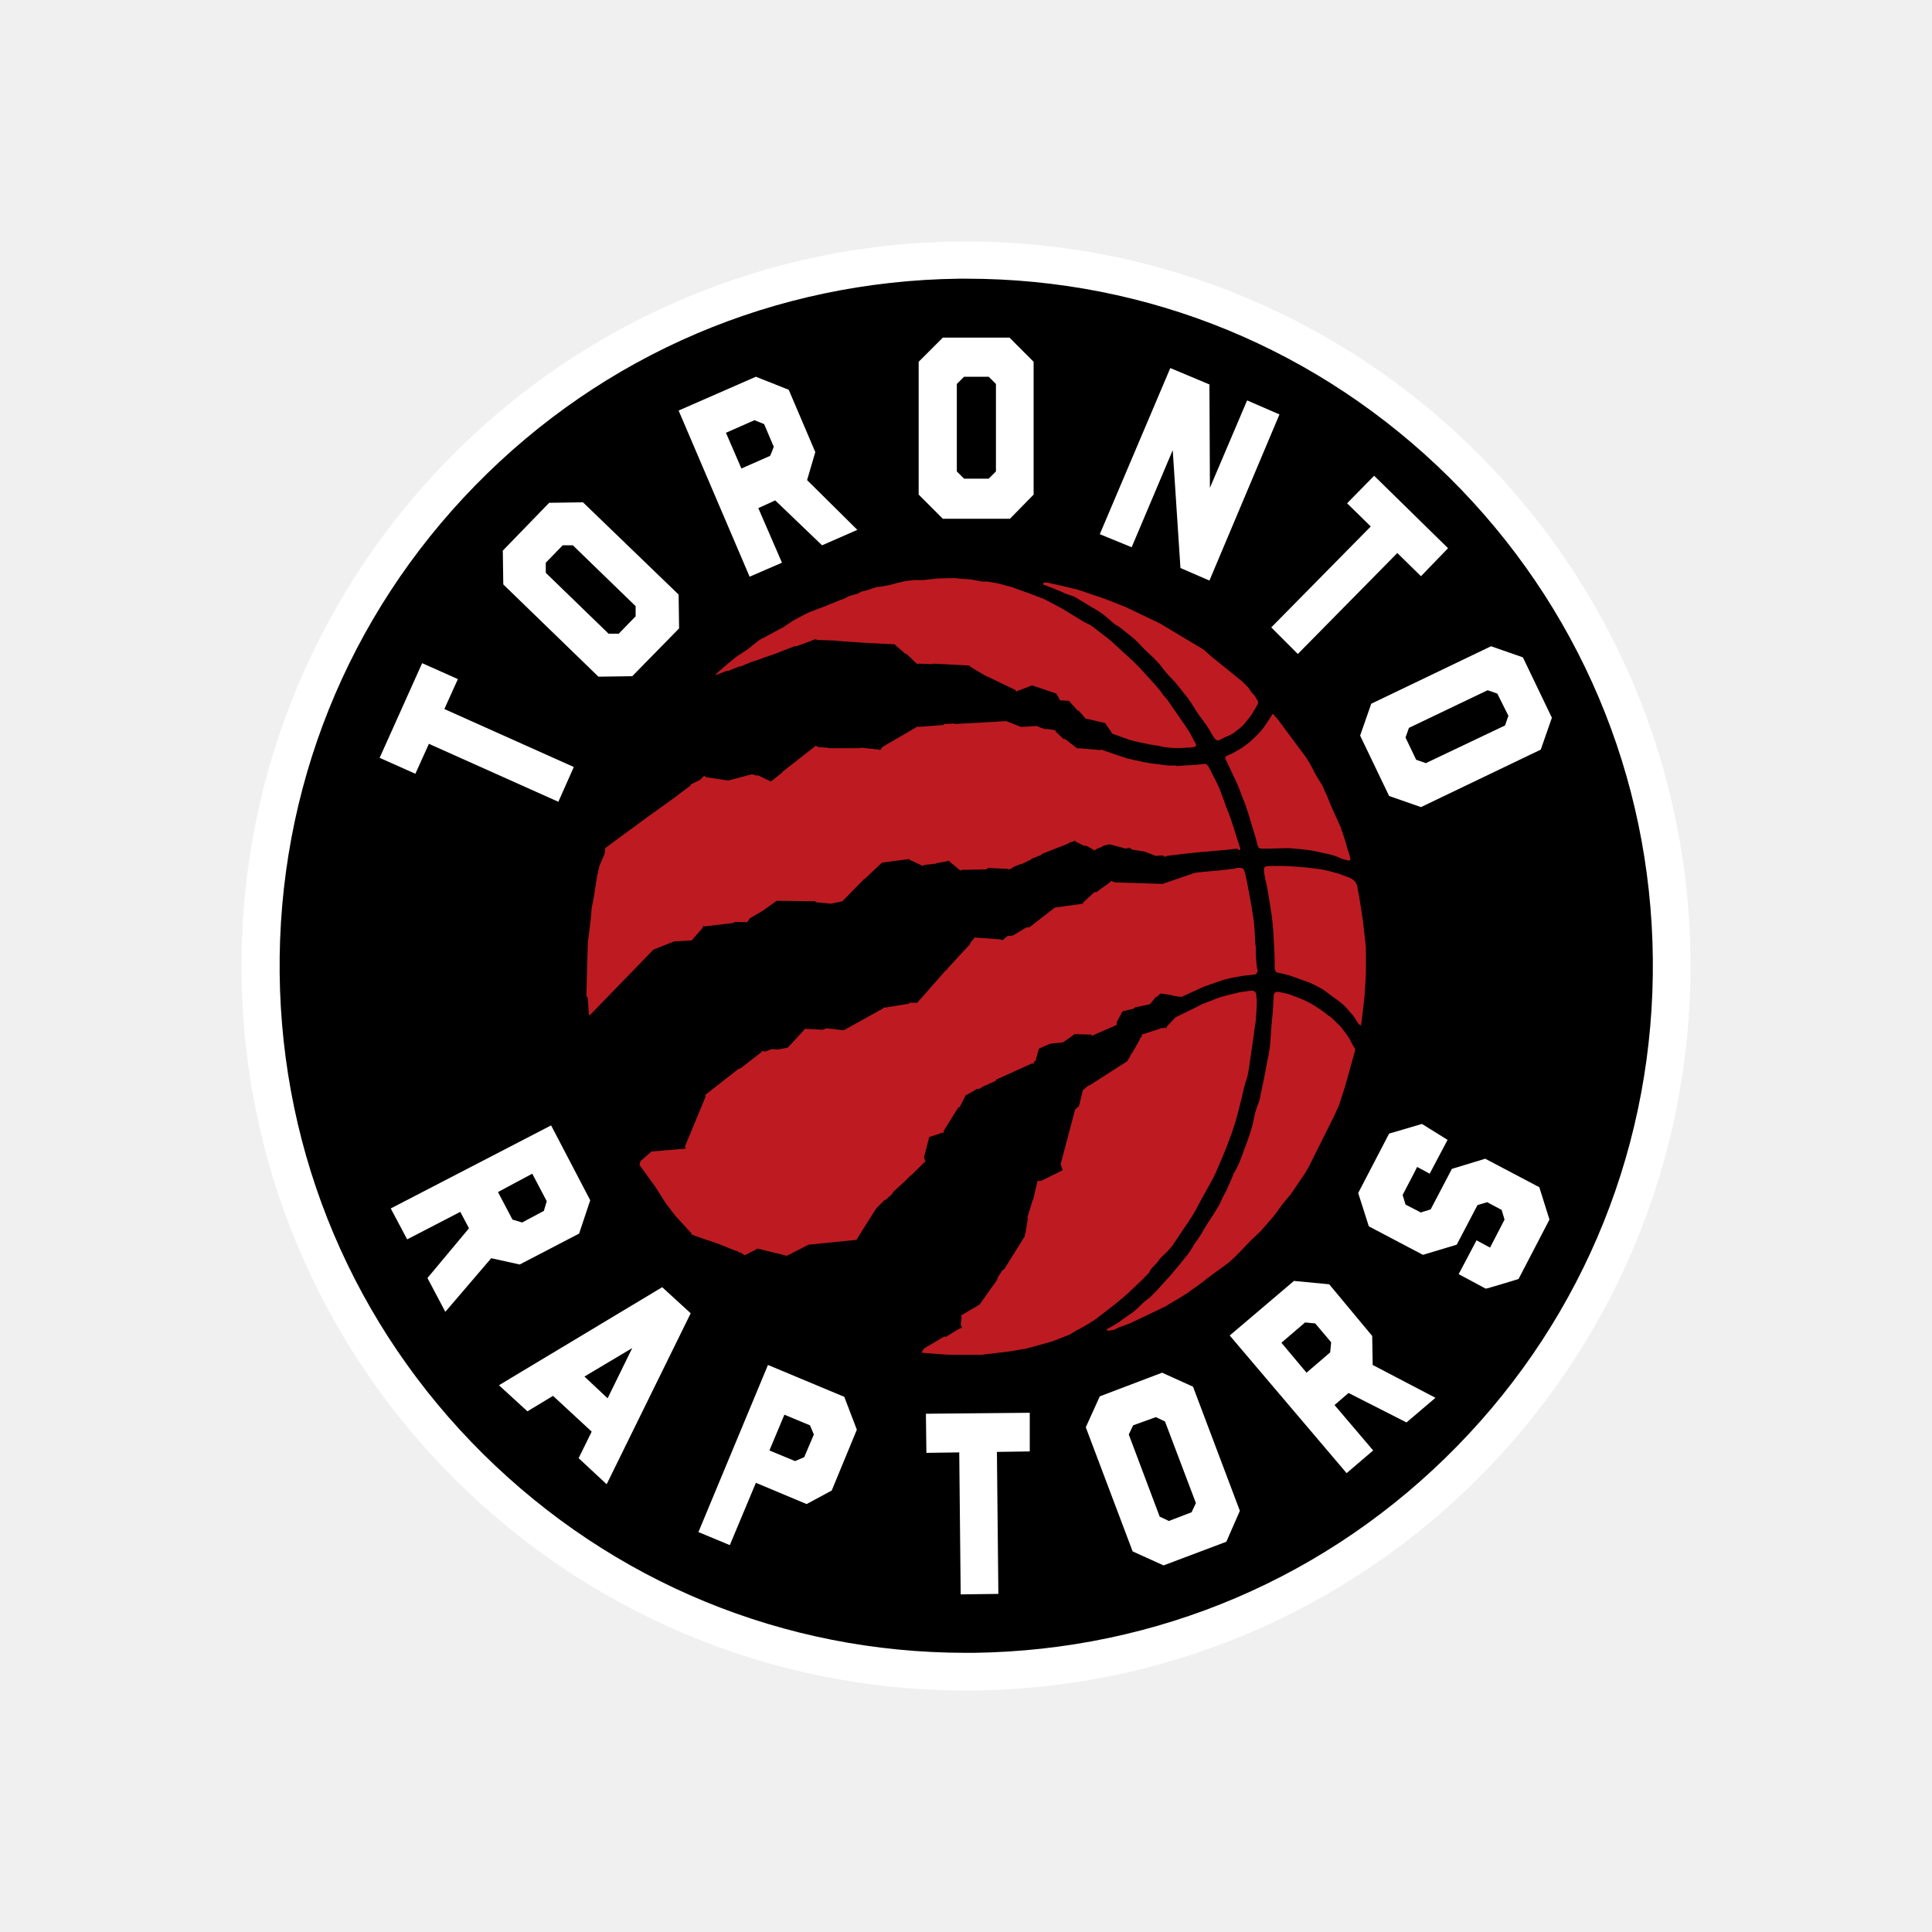
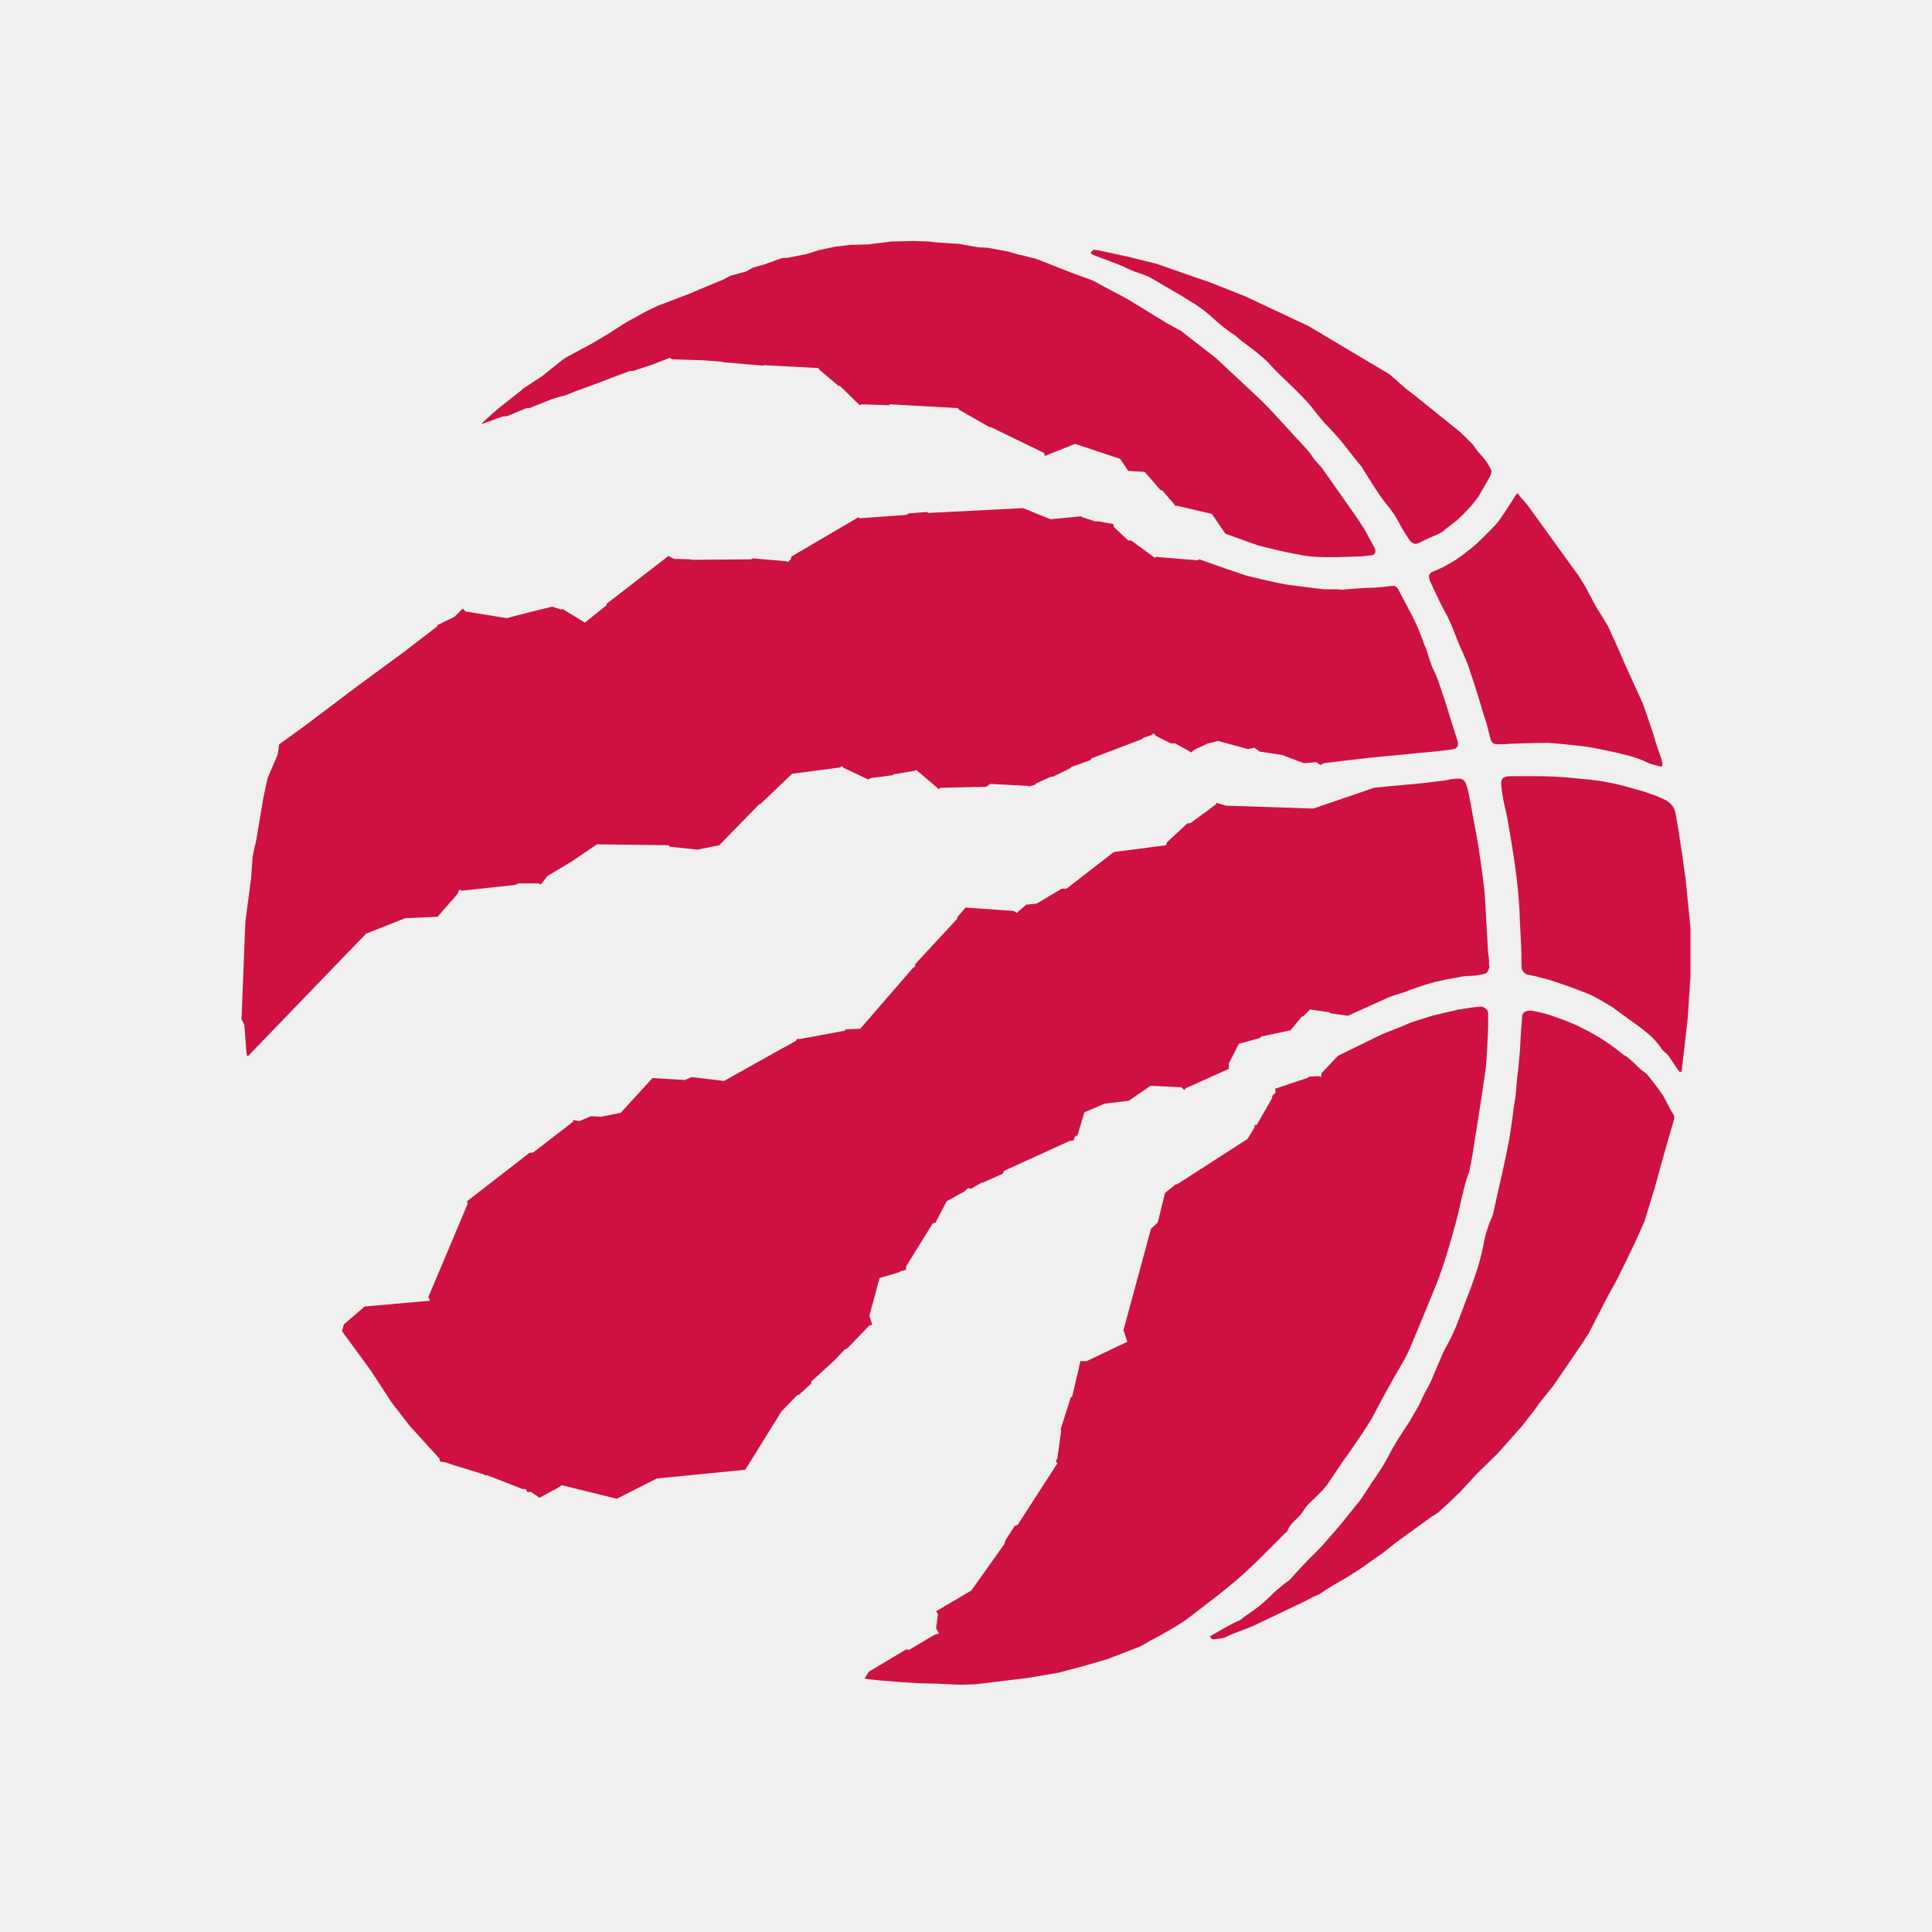
- <svg xmlns="http://www.w3.org/2000/svg" version="1.1" id="Layer_1" x="0px" y="0px" viewBox="0 0 400 400" style="enable-background:new 0 0 400 400;" xml:space="preserve">
-   <style type="text/css">
- 	.st0{fill:#FFFFFF;}
- 	.st1{fill:#BD1B21;}
- </style>
-   <g>
-     <path class="st0" d="M350,200c0,82.8-67.2,150-150,150c-82.8,0-150-67.2-150-150c0-82.8,67.2-150,150-150   C282.8,50,350,117.2,350,200" />
-     <path d="M200,342.2c-37.7,0-73.1-14.6-99.9-41.1c-26.8-26.5-41.8-61.9-42.2-99.6c-0.4-38,14-73.9,40.5-101   c26.6-27.2,62.1-42.3,100.1-42.8c0.5,0,1.1,0,1.6,0c37.7,0,73.1,14.6,99.9,41.1c26.8,26.5,41.8,61.9,42.2,99.6   c0.4,38-14,73.9-40.5,101c-26.6,27.2-62.1,42.3-100.1,42.8C201,342.2,200.5,342.2,200,342.2" />
-     <g>
-       <path class="st0" d="M214,102.4l-4.9,5h-13.9l-5-5V74.9l5-5H209l5,5V102.4z M199.6,78l-1.5,1.5v18.1l1.5,1.5h5.1l1.5-1.5V79.5    l-1.5-1.5H199.6z" />
-       <path class="st0" d="M294.2,167.1l-6.6-2.3l-6-12.5l2.3-6.6l24.8-11.9l6.6,2.3l6,12.5l-2.3,6.6L294.2,167.1z M310,143.6l-2-0.7    l-16.3,7.8l-0.7,2l2.2,4.6l2,0.7l16.4-7.8l0.7-2L310,143.6z" />
-       <path class="st0" d="M140.5,123.1l0.1,7l-9.7,9.9l-7,0.1L104.2,121l-0.1-7l9.6-9.9l7-0.1L140.5,123.1z M113,116.5l0,2.1l13,12.6    l2.1,0l3.5-3.6l0-2.1l-13-12.6l-2.1,0L113,116.5z" />
-       <polygon class="st0" points="264.9,85.8 250.4,120.2 244.4,117.6 242.8,93.2 234.3,113.3 227.7,110.6 242.3,76.2 250.4,79.6     250.5,101 258.2,82.9   " />
-       <path class="st0" d="M168.8,93.6l-1.7,5.8l10.4,10.3l-7.3,3.2l-9.7-9.3l-3.5,1.6l4.9,11.3l-6.7,2.9L140.5,85l16-7l6.8,2.7    L168.8,93.6z M153.5,97l5.9-2.6c0.1,0,0.8-1.9,0.8-1.9l-2-4.7l-2-0.8l-5.9,2.6L153.5,97z" />
-       <polygon class="st0" points="294.2,119.3 289.3,114.5 268.7,135.4 263.2,129.9 283.8,109 278.9,104.2 284.5,98.5 299.8,113.5       " />
-       <polygon class="st0" points="94.8,140.6 92,146.8 118.8,158.8 115.6,166 88.8,154 86,160.2 78.6,156.9 87.4,137.3   " />
-       <path class="st0" d="M299.7,236l-3.7,7l-2.6-1.4l-0.7,1.4l-2.3,4.4l0.6,2l3.7,1.9l-0.5-0.3l2-0.6l4.4-8.4l6.9-2.1l11.2,5.9    l2.1,6.7l-6.4,12.3c0,0-6.8,2.1-6.8,2l-5.6-3l3.7-7l2.8,1.5l3-5.8l-0.6-2l-3-1.6l-2,0.6l-4.3,8.2l-7,2.1l0,0l-11.2-5.9l-2.2-6.9    l6.4-12.3l6.8-2L299.7,236z" />
-       <path class="st0" d="M107.6,261.8l-5.9-1.3l-9.5,11.1l-3.7-7l8.6-10.3l-1.8-3.4l-11,5.7l-3.4-6.4l33.2-17.2l8.1,15.5l-2.3,6.9    L107.6,261.8z M103.1,246.8l3,5.7c0,0,2,0.6,2,0.6l4.5-2.4l0.6-2l-3-5.7L103.1,246.8z" />
-       <path class="st0" d="M156.5,307l-5.4,12.9l-6.5-2.7l14.4-34.6l15.8,6.6l2.6,6.8l-5.2,12.6l-5.2,2.8L156.5,307z M159.3,300.3    l5.3,2.2c0,0,1.9-0.8,1.9-0.8l2-4.7l-0.8-1.9l-5.3-2.2L159.3,300.3z" />
-       <polygon class="st0" points="213.2,300.5 206.4,300.6 206.7,330 198.9,330.1 198.6,300.7 191.8,300.8 191.7,292.7 213.2,292.5       " />
-       <path class="st0" d="M256.7,312.8l-2.8,6.4l-13,4.9l-6.4-2.9l-9.7-25.7l2.9-6.4l12.9-4.9l6.4,2.9L256.7,312.8z M234.6,295.1    l-0.9,1.9l6.4,17l1.9,0.9l4.7-1.8l0.9-1.9l-6.4-16.9l-1.9-0.9L234.6,295.1z" />
-       <path class="st0" d="M284.1,276.6l0.1,6l13,6.8l-6,5.1l-12-6.1l-2.9,2.5l8,9.4l-5.5,4.7l-24.2-28.5l13.3-11.3l7.3,0.7L284.1,276.6    z M270.5,284.2l4.9-4.2c0,0,0.2-2.1,0.2-2.1l-3.3-3.9l-2.1-0.2l-4.9,4.2L270.5,284.2z" />
-       <path class="st0" d="M125.6,307.3l-5.8-5.4l2.7-5.5l-8-7.4l-5.3,3.2l-5.9-5.4l33.8-20.3l5.9,5.4L125.6,307.3z M125.8,289.5    l5.1-10.4l-9.9,5.9L125.8,289.5z" />
-     </g>
-     <g>
-       <path class="st1" d="M229.1,275.2c0.1,0.2,0.2,0.3,0.3,0.3c0.4,0,1.3-0.2,1.3-0.2l0.8-0.4l2.4-0.9c0,0,5.9-2.8,5.9-2.8    c0,0,1-0.5,1-0.5l0.5-0.2l0.6-0.4l1-0.6l1.2-0.7l1.6-1l2.8-2l1.4-1.1l1.9-1.4l1.8-1.3l0.8-0.6l1.2-1.1l1.2-1.2l2-2.1l2.3-2.2    l2.6-3l1.4-1.9l0.5-0.7l1.6-1.9l3-4.4l0.8-1.4l2-4l1.1-2.2l2-4l1.1-2.4l1.2-3.7c0,0,1.4-4.9,2.1-7.5c0.1-0.3,0.1-0.6-0.1-0.8    c-0.4-0.6-0.7-1.3-1.1-2c-0.2-0.3-0.5-0.7-0.7-1c-0.2-0.3-0.7-0.9-0.9-1.2c-0.2-0.2-0.5-0.5-0.7-0.7c-0.6-0.6-1.2-1.2-1.7-1.6    c-0.3-0.1-0.5-0.3-0.7-0.5c-1.7-1.3-3.3-2.3-5.2-3.1c-0.8-0.3-1.6-0.6-2.4-0.9c-0.6-0.2-1.5-0.4-2.1-0.5c-0.3-0.1-0.6-0.1-0.9,0.1    c-0.3,0.2-0.3,0.6-0.3,1c-0.1,1-0.1,2.1-0.2,3.2c-0.1,1.1-0.2,2.1-0.3,3.2c-0.1,1-0.1,1.9-0.2,2.9c-0.1,1.3-0.3,2.5-0.6,3.8    c-0.4,2.3-0.9,4.7-1.4,7c-0.1,0.6-0.2,1.3-0.5,1.9c-0.4,1-0.7,2-0.9,3.1c-0.4,2.2-1.2,4.3-2,6.4c-0.6,1.7-1.2,3.4-2.2,5    c-0.1,0.1-0.1,0.2-0.1,0.3c-0.5,1.1-0.9,2.2-1.4,3.2c-0.3,0.7-0.8,1.3-1,2c-0.4,0.9-0.9,1.7-1.4,2.5c-0.8,1.3-1.7,2.5-2.4,3.8    c-0.5,0.9-1.1,1.8-1.7,2.6c-0.2,0.2-0.3,0.4-0.4,0.7c-0.5,0.7-0.9,1.5-1.5,2.1c-1,1.3-2.1,2.6-3.2,3.9c-0.7,0.8-1.4,1.5-2.1,2.3    c-0.6,0.7-1.3,1.4-2,2.1c-0.1,0.1-0.3,0.3-0.5,0.4c-0.4,0.3-0.8,0.6-1.2,1c-0.8,0.8-1.7,1.7-2.7,2.3c-0.4,0.3-0.9,0.6-1.3,0.9    C231.7,273.8,230.5,274.5,229.1,275.2" />
-       <path class="st1" d="M281.7,212.3c0,0,0.1-0.1,0.1-0.2c0-0.2,0.1-0.6,0.1-0.6l0.6-5.1l0.3-4.8l0-4.7l0-0.7l-0.6-5.4    c0,0-0.7-4.9-1.2-7.3c-0.2-0.9-0.7-1.3-1.4-1.7c-0.2-0.1-0.5-0.2-0.8-0.3c-0.5-0.2-1.1-0.4-1.6-0.6c-1.2-0.3-2.4-0.7-3.6-0.9    c-1.5-0.2-2.9-0.4-4.4-0.5c-1.2-0.1-2.4-0.2-3.6-0.2c-1,0-1.5,0-2.5,0c-0.5,0-1.1,0-1.3,0.3c-0.2,0.3-0.1,0.9,0,1.5    c0.2,1.2,0.4,1.8,0.6,2.9c0.6,3.5,1.2,6.9,1.3,10.4c0.1,1.6,0.2,3.2,0.2,4.7c0,0.4,0,0.7,0,1.2c0,0.3,0.1,0.6,0.2,0.8    c0.1,0.2,0.4,0.3,0.6,0.3c0.3,0.1,0.6,0.1,0.9,0.2c0.3,0.1,0.9,0.2,1.2,0.3c1.4,0.5,2.9,1,4.2,1.5c1,0.4,1.9,0.9,2.8,1.4    c0.1,0.1,0.2,0.1,0.3,0.2c0.5,0.4,1.1,0.8,1.6,1.2c1.3,0.9,2.6,1.8,3.6,3.1c0.2,0.2,0.4,0.5,0.6,0.7c0.4,0.3,1,1.6,1.5,2.1    C281.6,212.2,281.6,212.3,281.7,212.3" />
-       <path class="st1" d="M245.6,154.8c0.5,0,0.9,0,1.3-0.1c0.3,0,0.5,0,0.7-0.3c0.1-0.3-0.1-0.6-0.2-0.7c-0.1-0.2-1-1.9-1-1.9    l-0.9-1.4l-3.8-5.5l-0.8-0.9l-0.7-1l-1.2-1.4l-3.1-3.4l-1.3-1.3l-4.8-4.4l-3.9-3l-1.4-0.7l-4.6-2.8l-3.2-1.7l-0.6-0.3l-2.6-1    l-3.9-1.4l-0.3-0.1l-1.2-0.3l-0.3-0.1l-1.1-0.3l-2.3-0.4l-1.1,0l-2.1-0.4l-2.5-0.2l-0.9-0.1l-1.5,0l-2.6,0.1l-2.5,0.3l-2,0    l-1.7,0.2l-1.8,0.4l-1.4,0.4l-2.2,0.4l-0.5,0l-2.1,0.7l-1.2,0.3l-0.7,0.4l-1.8,0.5l-0.9,0.5l-1.1,0.4l-2.7,1.1l-3.4,1.3l-1.1,0.5    l-2.4,1.3l-2.1,1.4l-1.9,1l-0.7,0.4l-2.1,1.1l-0.3,0.2l-2.4,1.9l-2,1.3l-0.4,0.3l-2.2,1.8l-0.8,0.7c0,0-1.2,1-1.2,1.2l0.8-0.3    c0,0,1.5-0.6,1.6-0.6c0,0,0.3,0,0.3,0l2.2-0.9h0.3l2.4-1c0,0,1.3-0.4,1.3-0.4c0,0,1.3-0.5,1.3-0.5l1.8-0.6l4.4-1.7l0.4,0l2.2-0.8    l1.8-0.7l0.2,0.2c0,0,3.4,0.1,3.4,0.1c0,0,2.2,0.2,2.2,0.2l0.1,0l4.4,0.3l0,0l6.1,0.3l0,0.1l2.2,1.9l0.2,0l2.2,2.1l0.2-0.1l3,0.1    l0.1-0.1l7.6,0.4l0,0.2l3.4,2l0.1,0l6,2.9l0,0.3l3.4-1.3l5,1.7l0.8,1.4l1.8,0.1l1.8,2l0.2,0l1.4,1.6l0,0.1h0.2l3.9,0.9l1.5,2.2    l3.6,1.3c0,0,3.9,1,5.9,1.2C242.1,155,244.2,154.9,245.6,154.8" />
-       <path class="st1" d="M279.6,177.9c-0.1-0.6-0.5-1.8-0.5-1.8l-0.2-0.6l-0.2-0.8l-0.6-1.9l-0.6-1.7l-1.9-4.2l-0.8-2l-1.1-2.4    l-1.3-2.1l-0.3-0.6l-0.9-1.7l-0.8-1.3l-0.3-0.4l-5.5-7.4c0,0-0.5-0.6-0.8-0.9c-0.1-0.2-0.2-0.3-0.3-0.3c0,0,0,0,0,0    c0,0-1.7,2.7-2.4,3.5c-0.7,0.8-2.1,2.1-2.1,2.1s-1.2,1-1.4,1.1c-0.2,0.2-1.1,0.7-1.1,0.7l-1.2,0.7c0,0-0.9,0.4-1.1,0.5    c-0.2,0.1-0.3,0.1-0.4,0.2c-0.1,0.1-0.1,0.2-0.1,0.4c0,0.2,0.1,0.3,0.2,0.5c0.5,1.1,1,2.1,1.5,3.2c0.8,1.5,1.4,3.2,2,4.8    c0.2,0.5,0.5,1.1,0.6,1.6c0.5,1.4,0.9,2.8,1.3,4.2c0.2,0.6,0.4,1.2,0.6,1.9c0.2,0.6,0.3,1.3,0.5,1.9c0.1,0.4,0.4,0.6,0.8,0.6    c0.4,0,0.8,0,1.2,0c1.5,0,2.9-0.1,4.4-0.1c0.4,0,3.3,0.3,3.3,0.3s1,0.1,1.5,0.2c1.1,0.2,2.2,0.5,3.3,0.7c0.9,0.2,1.9,0.5,2.7,0.9    c0.4,0.2,0.9,0.3,1.3,0.4c0.1,0,0.4,0.1,0.4,0.1C279.5,178.1,279.6,178,279.6,177.9" />
-       <path class="st1" d="M260.5,145.4c0-0.2-0.4-0.8-0.4-0.8l-0.3-0.5l-0.8-0.9l-0.5-0.8l-1-1c0,0-0.2-0.2-0.3-0.3    c-1.7-1.4-5.2-4.2-5.2-4.2c0,0-1-0.8-1-0.8l-1.8-1.6l-9-5.4l-7.1-3.4c0,0-3.8-1.5-3.8-1.5c0,0-1.4-0.5-1.4-0.5    c0,0-4.7-1.6-4.7-1.6l-3.3-0.8l-3.2-0.7l-0.5,0l-0.3,0.3l0.1,0.1c0,0,0.3,0.2,0.5,0.2c1,0.4,2,0.8,3,1.2c0.6,0.3,1.3,0.6,1.9,0.8    c0.5,0.1,0.9,0.3,1.3,0.5c1.5,0.9,3,1.8,4.5,2.7c0.9,0.5,1.7,1.2,2.5,1.9c0.6,0.5,1.2,1.1,1.9,1.4c0.3,0.2,0.6,0.5,0.9,0.7    c0.2,0.1,0.3,0.3,0.5,0.4c0.9,0.7,1.8,1.4,2.6,2.2c0.8,0.9,1.7,1.8,2.6,2.6c0.8,0.8,1.7,1.6,2.4,2.6c0.6,0.8,1.2,1.5,1.9,2.2    c1.3,1.3,2.3,2.8,3.5,4.2c0.1,0.2,0.2,0.4,0.4,0.6c0.8,1.2,1.5,2.5,2.4,3.6c0.6,0.8,1.2,1.6,1.7,2.5c0.3,0.5,0.6,1.1,1,1.6    c0.2,0.3,0.5,0.4,0.7,0.4c0.2,0,0.5-0.2,0.5-0.2l0.6-0.3c0,0,0.8-0.4,1.1-0.5c0.3-0.1,0.8-0.4,1.1-0.6c0.2-0.2,1.1-0.8,1.5-1.2    c0.5-0.4,1.4-1.6,1.4-1.6l0.7-0.9l1.2-2C260.3,146,260.5,145.6,260.5,145.4" />
-       <path class="st1" d="M256.7,175.4c-0.5-1.5-0.9-2.9-1.4-4.4c-0.4-1.2-0.8-2.5-1.3-3.6c-0.3-0.7-0.5-1.5-0.8-2.2    c-0.1-0.4-0.3-0.7-0.4-1.1c-0.7-1.9-1.6-3.4-2.5-5.2c0-0.1-0.1-0.2-0.2-0.3c-0.1-0.2-0.2-0.3-0.4-0.4c-0.2-0.1-0.4,0-0.8,0    c-0.8,0.1-1.7,0.2-2.1,0.2c-0.4,0-1.9,0.1-3.1,0.2l-0.3-0.1h-0.8h-0.7l-3.9-0.5c-1.4-0.2-4.7-1-4.7-1l-2.4-0.8l-2.9-1l-0.2,0.1    l-4.6-0.4l-0.1,0.1l-2.6-2l-0.3,0l-1.6-1.5l-0.1-0.3l-1.8-0.3l-0.2,0.1l-1.5-0.5l-0.2-0.2l-3.4,0.2l-3.1-1.2l-10.6,0.6l-0.2-0.1    l-2,0.1l-0.2,0.2l-5.2,0.4l-0.1-0.1l-7.4,4.3l-0.1,0.3l-0.3,0.3l-0.2-0.1l-3.7-0.4l-0.2,0.1l-6.6,0l-0.1-0.1l-1.9-0.1l-0.6-0.3    l-6.9,5.4l0,0.1l-2.4,1.9l-2.7-1.3l-0.2,0.1l-1-0.3c0,0-5,1.3-4.9,1.3c0,0-4.7-0.7-4.7-0.7l-0.3-0.3l-0.9,0.9l-1.9,0.9l0,0.2    l-3.7,2.8l-5.3,3.8l-6,4.4l-2.7,2l-0.1,1.1l-1.1,2.6l-0.5,2.2l-0.7,4.5l-0.4,2l-0.2,2.4l-0.6,4.9l-0.3,10.8l0.3,0.6l0.2,3    c0,0,0,0.5,0.2,0.5c0,0,0,0,0,0l13.2-13.6l4.3-1.7l3.6-0.2l2.2-2.5l0.2-0.5l0.3,0.1l5.9-0.7l0.3-0.2h2.2l0.3,0.1l0.7-0.9l2.7-1.6    l2.8-2l8,0.1l0.1,0.2l3.1,0.3l2.4-0.5l4.5-4.6l0.1,0l3.6-3.4l5.3-0.7l0.2-0.1l0.2,0.2l2.8,1.3l0.2-0.2l2.5-0.3l0.1-0.1l2.3-0.4    l0.2-0.1l2.5,2.1l0.1-0.2l5.2-0.1l0.4-0.3l4.1,0.2l0.2,0.1l0.6-0.2l0.1-0.2l1.7-0.7l0.2,0l1.9-0.9l0.2-0.2l2-0.8l0.1-0.2l5.6-2.2    l0-0.1l1-0.3l0.2-0.2l0.3,0.3l1.6,0.8l0.5,0l1.8,1l0.1-0.2l0.6-0.3l0.1,0l0.9-0.4l0-0.1l1.3-0.3l3.4,0.9l0.7-0.2l0.6,0.4l2.5,0.4    l2.4,0.9c0,0,1.4-0.1,1.4-0.1c0,0,0.5,0.3,0.5,0.3l0.4-0.2c0,0,4.8-0.6,7.2-0.8c1.6-0.1,3.1-0.3,4.7-0.4c0.9-0.1,1.8-0.2,2.6-0.3    C256.7,176.2,256.9,176,256.7,175.4" />
-       <path class="st1" d="M260.2,199.9c0-0.3-0.1-0.5-0.1-0.9c-0.1-0.9-0.1-1.8-0.1-2.8c0-0.3-0.1-0.6-0.1-0.9    c-0.1-1.1-0.1-2.3-0.2-3.4c-0.1-1.5-0.4-2.9-0.6-4.3c-0.2-1.1-0.4-2.2-0.6-3.3c-0.2-1.2-0.4-2.2-0.7-3.4c-0.3-1.2-0.5-1.3-1.7-1.2    c-0.1,0-0.2,0-0.3,0.1c-0.4,0.1-1.1,0.1-1.5,0.2c-2.3,0.3-4.5,0.4-6.9,0.7l-6.7,2.3l-9.7-0.3l-1.1-0.3l0,0.2l-2.9,2.1l-0.4,0    l-2.3,2.1l-0.1,0.3l-5.8,0.8l-5.3,4.1l-0.6,0l-2.8,1.7l-1.1,0.1l-1.1,0.9l-0.3-0.2l-5.4-0.4l-0.9,1.1l0,0.2l-4.7,5.1l-0.1,0.3    l-0.2,0l-6,6.8l-1.6,0l-0.1,0.2l-4.9,0.8l-0.4,0c0,0-0.1,0.2-0.1,0.2c0,0-8.1,4.5-8.1,4.5l-3.6-0.4l-0.8,0.3l-3.6-0.2l-3.6,3.9    l-2.1,0.4l-1.2-0.1l-1.3,0.5l-0.8-0.1l0,0.2l-4.4,3.4l-0.4,0.1l-6.9,5.4l0.1,0.3l-4.3,10.4l0.2,0.4l-7.1,0.6l-2.3,2l-0.2,0.8    l3.2,4.4l2.3,3.6l2,2.6l3.3,3.6c0,0,0,0.2,0.1,0.3c0.1,0,0.4,0,0.4,0.1c0,0,2,0.7,2,0.7c0,0,2.4,0.8,2.4,0.8s0,0.1,0.1,0.1    c0,0,0.2,0,0.2,0l4,1.6l0.3,0l0.2,0.3c0,0,0.3,0,0.4,0c0,0,0.9,0.6,0.9,0.6l1.7-0.9l0.1,0l0.8-0.5l6.1,1.5l4.5-2.3l9.9-1l4.1-6.5    c0.6-0.6,1.8-1.8,1.8-1.8l0.2,0c0,0,1.4-1.3,1.4-1.3c0,0,0-0.2,0-0.2l2.5-2.3l1.2-1.2c0,0,0.3-0.2,0.3-0.2c0,0,1.4-1.4,1.4-1.4    l1.1-1.1l0.3-0.1l-0.3-1l1.1-4.2l2.2-0.7l0.1-0.1l0.7-0.1l0-0.4l3-4.8l0.3-0.1l1.2-2.4l2-1.1l0.3-0.3l0.4,0.1c0,0,1.2-0.7,1.2-0.7    h0.1l2.2-1l0.2-0.3l7.3-3.3l0.4,0l0.1-0.4l0.3-0.2l0.7-2.5l2.3-1l2.7-0.3l2.4-1.7l3.4,0.1l0.3,0.3l0.2-0.2l4.8-2.1l0-0.6l1.2-2.2    l2.4-0.6l0.1-0.2l3.2-0.7l1.2-1.5l0.2,0c0,0,0.7-0.7,0.8-0.7c0,0,2.2,0.3,2.2,0.3l0.1,0.1l1.2,0.2l0.8,0.1c0,0,3.3-1.5,4.6-2.1    c0.6-0.2,1.1-0.4,1.7-0.6c0.8-0.3,1.5-0.5,2.3-0.8c0.4-0.1,0.8-0.2,1.1-0.3l1.5-0.3l1.8-0.3l1.1-0.1c0,0,0.5-0.1,0.7-0.1    c0.2,0,0.5,0,0.7-0.2c0.2-0.2,0.2-0.4,0.3-0.6C260.2,200.3,260.2,200.2,260.2,199.9" />
-       <path class="st1" d="M260.1,206.3c0-0.3,0-0.7-0.2-0.9c-0.2-0.2-0.5-0.3-0.6-0.3c-0.2,0-1,0.1-1,0.1l-1.4,0.2    c-0.2,0-0.3,0-0.5,0.1c-0.8,0.2-1.7,0.4-2.5,0.6c-0.9,0.3-1.9,0.5-2.7,0.9c-0.9,0.4-2,0.7-2.9,1.2c-0.3,0.2-3.5,1.7-4.9,2.4    l-1.8,1.9l-0.1,0.4l-0.2-0.1l-1.1,0.1l-0.1,0.1l-3.7,1.2l0,0.4L236,215l0,0.2l-1.7,3l-0.2,0l0,0.3c0,0-0.4,0.6-0.7,1.2l-7.8,5    l-0.2,0l-1.2,1l-0.8,3.3l-0.8,0.7l-3,11.3l0.4,1.3l-4.5,2.2h-0.7l-0.9,3.9l-0.1,0.1l-1.1,3.6l0.1,0.2l-0.5,3.1l-0.2,0.2l0.1,0.3    l-4.3,6.9l-0.3,0.1l-1.1,1.7l0,0.3c0,0-3.7,5.2-3.7,5.2c0,0-3.9,2.3-3.9,2.3l0.2,0.3c0,0-0.2,1.6-0.2,1.6l0.3,0.6l-0.6,0.2    l-2.8,1.7l-0.3-0.1l-4.2,2.5l-0.5,0.8c0,0.1,1.6,0.2,1.6,0.2l2.7,0.2l1.8,0.1l2.1,0l1,0l1.6,0l1.6,0l5.8-0.7l3.5-0.6l2.6-0.7    l2.8-0.8l3.6-1.4l0.3-0.2l1-0.6c0,0,2.9-1.5,4.2-2.5c2.2-1.7,4.5-3.4,6.6-5.3c0.7-0.7,1.4-1.3,2.1-2c0.7-0.6,1.3-1.3,2-2    c0.1-0.1,0.3-0.2,0.3-0.4c0.2-0.5,0.6-0.9,1-1.3c0.3-0.3,0.6-0.6,0.8-0.9c0.4-0.7,1.1-1.2,1.7-1.8c0.5-0.5,0.9-1,1.3-1.5    c0.7-1,1.3-2,2-3c0.9-1.3,1.8-2.6,2.6-4c0.8-1.5,1.6-3,2.4-4.4c0.7-1.2,1.4-2.5,2-3.8c0.9-2.2,1.9-4.3,2.7-6.6    c0.9-2.3,1.6-4.7,2.2-7.2c0.5-1.8,0.8-3.7,1.4-5.4c0.1-0.2,0.1-0.5,0.2-0.7c0.3-1.5,0.5-3,0.7-4.4c0.2-1.4,0.4-2.8,0.6-4.2    c0.1-1,0.3-1.9,0.4-2.9c0.1-1.3,0.2-2.7,0.2-4c0-0.1,0-0.4,0-0.4S260.1,206.5,260.1,206.3" />
-     </g>
-   </g>
+ <svg xmlns="http://www.w3.org/2000/svg" height="400.0" width="400.0">
+   <path d="M250.5,338.8c0.2,0.3 0.4,0.6 0.6,0.6c0.8,0 2.3,-0.3 2.3,-0.3l1.5,-0.7l4.4,-1.7l10.9,-5.2l1.9,-1l1,-0.4l1.2,-0.8l1.9,-1.2l2.3,-1.3l3,-1.9l5.1,-3.6l2.5,-2l3.6,-2.6l3.3,-2.4l1.7,-1.1l2.2,-2l2.3,-2.2l3.6,-3.9l4.2,-4.1l5,-5.6l2.8,-3.6l0.9,-1.3l2.9,-3.6l5.6,-8.2l1.7,-2.6l3.8,-7.4l2.2,-4l3.6,-7.4l2,-4.5l2.1,-6.9c0,0 2.5,-9.2 3.9,-13.8c0.2,-0.6 0.2,-1 -0.1,-1.5c-0.8,-1.1 -1.3,-2.5 -2.1,-3.8c-0.4,-0.6 -0.9,-1.3 -1.3,-1.8c-0.4,-0.6 -1.3,-1.7 -1.7,-2.2c-0.4,-0.6 -0.9,-0.9 -1.4,-1.2c-1.2,-1.1 -2.2,-2.2 -3.2,-2.9c-0.6,-0.3 -0.9,-0.6 -1.3,-0.9c-3,-2.4 -6.1,-4.2 -9.6,-5.8c-1.4,-0.6 -3,-1.2 -4.5,-1.7c-1.1,-0.4 -2.8,-0.8 -3.9,-1c-0.6,-0.1 -1.2,-0.1 -1.7,0.2c-0.6,0.3 -0.6,1.1 -0.6,1.8c-0.2,1.9 -0.3,4 -0.4,6c-0.2,2 -0.3,3.9 -0.6,6c-0.2,1.8 -0.2,3.6 -0.6,5.3c-0.3,2.3 -0.6,4.7 -1,7.1c-0.8,4.3 -1.8,8.6 -2.8,13c-0.3,1.2 -0.4,2.4 -0.9,3.5c-0.8,1.8 -1.4,3.8 -1.7,5.7c-0.8,4.1 -2.3,8.1 -3.8,11.9c-1.2,3.2 -2.3,6.4 -4.1,9.4c-0.1,0.2 -0.2,0.4 -0.3,0.6c-0.9,2 -1.7,4 -2.6,6.1c-0.6,1.3 -1.4,2.5 -1.9,3.7c-0.7,1.7 -1.7,3.1 -2.5,4.6c-1.5,2.3 -3.1,4.6 -4.4,7.2c-0.9,1.7 -1.9,3.3 -3.1,5c-0.3,0.4 -0.6,0.8 -0.8,1.2c-0.9,1.3 -1.7,2.8 -2.8,4c-1.9,2.4 -3.9,4.9 -6,7.2c-1.2,1.5 -2.6,2.8 -4,4.2c-1.2,1.3 -2.4,2.5 -3.6,3.9c-0.3,0.3 -0.6,0.6 -0.9,0.7c-0.7,0.6 -1.5,1.2 -2.2,1.8c-1.7,1.7 -3.2,3.1 -5,4.3c-0.8,0.6 -1.7,1.1 -2.3,1.7C255.1,336.1 252.9,337.4 250.5,338.8" fill="#ce1141" fill-opacity="1.0" />
+   <path d="M348.1,221.9c0.1,0 0.1,-0.1 0.1,-0.3c0,-0.4 0.1,-1 0.1,-1l1.1,-9.5l0.6,-8.9v-8.8v-1.3l-1,-10c0,0 -1.2,-9 -2.1,-13.7c-0.3,-1.7 -1.4,-2.5 -2.8,-3.1c-0.4,-0.2 -0.9,-0.4 -1.4,-0.6c-1,-0.3 -2.1,-0.8 -3,-1c-2.2,-0.6 -4.4,-1.3 -6.7,-1.7c-2.8,-0.6 -5.4,-0.7 -8.2,-1c-2.2,-0.2 -4.5,-0.3 -6.7,-0.3c-1.8,0 -2.9,0 -4.7,0c-1,0 -2,0 -2.4,0.6c-0.4,0.6 -0.1,1.7 0,2.8c0.3,2.2 0.7,3.3 1.1,5.4c1.1,6.4 2.2,12.8 2.5,19.3c0.1,2.9 0.3,5.8 0.4,8.8c0,0.8 0,1.4 0,2.2c0,0.6 0.1,1.1 0.4,1.4c0.3,0.4 0.7,0.6 1.1,0.6c0.6,0.2 1.1,0.2 1.7,0.4c0.6,0.2 1.7,0.4 2.3,0.6c2.6,0.8 5.4,1.8 7.9,2.8c1.8,0.7 3.4,1.7 5.2,2.8c0.2,0.1 0.4,0.2 0.6,0.4c1,0.7 2,1.5 3,2.2c2.4,1.7 4.9,3.4 6.6,5.8c0.3,0.6 0.7,0.9 1.2,1.3c0.7,0.6 1.9,2.9 2.8,3.9C347.9,221.8 348,221.9 348.1,221.9" fill="#ce1141" fill-opacity="1.0" />
+   <path d="M281.1,115.2c0.9,0 1.7,-0.1 2.4,-0.2c0.6,0 1,-0.1 1.2,-0.6c0.2,-0.6 -0.2,-1.1 -0.3,-1.3c-0.2,-0.4 -1.9,-3.5 -1.9,-3.5l-1.7,-2.6l-7.1,-10.1l-1.5,-1.7l-1.3,-1.8l-2.3,-2.5l-5.7,-6.2l-2.4,-2.4l-8.8,-8.2l-7.2,-5.6l-2.6,-1.4l-8.5,-5.2l-6,-3.2l-1.1,-0.6l-4.9,-1.8l-7.1,-2.8l-0.6,-0.1l-2.3,-0.6l-0.6,-0.1l-2,-0.6l-4.3,-0.8l-2,-0.1l-3.9,-0.7l-4.6,-0.3l-1.7,-0.2l-2.9,-0.1l-4.9,0.1l-4.7,0.6l-3.8,0.1l-3.2,0.4l-3.3,0.7l-2.5,0.8l-4.1,0.8h-0.9l-3.9,1.4l-2.2,0.6l-1.4,0.8l-3.3,0.9l-1.7,0.9l-2,0.8l-5,2.1l-6.3,2.4l-2.1,1l-4.4,2.4l-3.9,2.5l-3.4,2l-1.3,0.7l-3.9,2.1l-0.6,0.4l-4.4,3.5l-3.8,2.5l-0.7,0.6l-4.2,3.3l-1.5,1.3c0,0 -2.2,1.9 -2.3,2.2l1.7,-0.6c0,0 2.9,-1.1 2.9,-1c0.1,0 0.6,0 0.6,0l4.1,-1.7h0.6l4.5,-1.8c0,0 2.4,-0.8 2.4,-0.7s2.4,-0.9 2.4,-0.9l3.3,-1.2l8.2,-3.1h0.7l4.2,-1.4l3.3,-1.3l0.6,0.3c0,0 6.3,0.2 6.4,0.2l4,0.3l0.1,0.1l8.3,0.7l0.1,-0.1l11.4,0.6l0.1,0.3l4,3.4h0.3l4.1,4l0.4,-0.2l5.6,0.2l0.3,-0.2l14.1,0.8l0.1,0.3l6.3,3.6h0.3l11.1,5.4l0.1,0.6l6.3,-2.5l9.3,3.1l1.7,2.5l3.4,0.2l3.3,3.8h0.3l2.6,3v0.2h0.4l7.3,1.7l2.8,4.1l6.7,2.4c0,0 7.2,1.9 10.9,2.3C274.6,115.5 278.6,115.3 281.1,115.2" fill="#ce1141" fill-opacity="1.0" />
+   <path d="M344.2,158.1c-0.2,-1.1 -1,-3.2 -1,-3.2l-0.4,-1.2l-0.4,-1.4l-1.2,-3.6l-1.1,-3.1l-3.5,-7.7l-1.7,-3.9l-2,-4.4l-2.4,-3.9l-0.6,-1.1l-1.7,-3.2l-1.5,-2.4l-0.6,-0.8l-9.9,-13.7c0,0 -1,-1.2 -1.5,-1.7c-0.2,-0.3 -0.3,-0.6 -0.6,-0.6h-0.1c0,0 -3.1,5.1 -4.4,6.5c-1.3,1.4 -3.9,3.9 -3.9,3.9s-2.2,1.8 -2.6,2.1s-2,1.4 -2,1.4l-2.3,1.3c0,0 -1.7,0.8 -2,0.9c-0.3,0.1 -0.6,0.2 -0.8,0.6c-0.2,0.2 -0.2,0.4 -0.1,0.8s0.1,0.6 0.3,0.9c0.9,1.9 1.8,3.9 2.8,5.8c1.7,2.8 2.5,6 3.9,8.8c0.4,1 0.9,2 1.2,3c0.9,2.6 1.7,5.2 2.5,7.8c0.3,1.2 0.7,2.3 1.1,3.5c0.3,1.2 0.6,2.3 0.9,3.5c0.2,0.8 0.7,1.1 1.5,1.1c0.9,0 1.5,0 2.3,-0.1c2.8,-0.1 5.4,-0.2 8.2,-0.2c0.8,0 6.2,0.6 6.2,0.6s1.9,0.2 2.9,0.4c2,0.4 4.1,0.8 6.1,1.3c1.7,0.4 3.5,0.9 5.1,1.7c0.8,0.4 1.7,0.6 2.5,0.8c0.3,0.1 0.7,0.1 0.8,0.1C344,158.5 344.2,158.2 344.2,158.1" fill="#ce1141" fill-opacity="1.0" />
+   <path d="M308.8,97.5c-0.1,-0.4 -0.8,-1.5 -0.8,-1.5l-0.6,-0.9l-1.5,-1.7l-1,-1.4l-1.8,-1.8c0,0 -0.4,-0.3 -0.6,-0.6c-3.2,-2.6 -9.7,-7.8 -9.7,-7.8l-1.8,-1.4l-3.3,-2.9l-16.8,-10l-13.2,-6.2l-7.1,-2.8c0,0 -2.5,-0.9 -2.6,-0.9l-8.6,-3l-6.1,-1.5l-6,-1.3l-0.9,-0.1l-0.6,0.6l0.2,0.3c0,0 0.6,0.3 0.9,0.4c1.8,0.7 3.8,1.4 5.5,2.1c1.2,0.6 2.3,1.1 3.6,1.5c0.9,0.3 1.7,0.6 2.4,1c2.8,1.7 5.6,3.2 8.4,5c1.7,1 3.2,2.2 4.6,3.5c1.1,1 2.2,1.9 3.5,2.8c0.6,0.3 1.1,0.8 1.7,1.3c0.3,0.2 0.6,0.6 0.9,0.7c1.7,1.3 3.4,2.5 5,4.1c1.5,1.7 3.2,3.3 4.9,4.9c1.5,1.5 3.1,3 4.4,4.7c1.1,1.4 2.2,2.8 3.5,4.1c2.4,2.4 4.3,5.2 6.5,7.8c0.3,0.3 0.4,0.7 0.7,1.1c1.4,2.2 2.8,4.6 4.4,6.6c1.2,1.4 2.3,3 3.1,4.7c0.6,1 1.2,2 1.8,2.9c0.4,0.6 1,0.8 1.3,0.8s0.9,-0.3 0.9,-0.3l1.2,-0.6c0,0 1.5,-0.7 2.1,-0.9c0.6,-0.3 1.7,-0.8 1.9,-1.2c0.4,-0.3 1.9,-1.4 2.8,-2.2c0.9,-0.8 2.8,-2.9 2.8,-2.9l1.3,-1.7l2.2,-3.8C308.4,98.9 308.8,98 308.8,97.5" fill="#ce1141" fill-opacity="1.0" />
+   <path d="M301.8,153.5c-0.9,-2.8 -1.7,-5.4 -2.6,-8.3c-0.8,-2.2 -1.4,-4.6 -2.5,-6.7c-0.6,-1.3 -1,-2.8 -1.4,-4.1c-0.3,-0.7 -0.6,-1.3 -0.8,-2c-1.2,-3.5 -2.9,-6.3 -4.6,-9.6c-0.1,-0.2 -0.2,-0.3 -0.3,-0.6c-0.2,-0.3 -0.3,-0.6 -0.7,-0.8c-0.4,-0.2 -0.8,-0.1 -1.5,0c-1.4,0.2 -3.2,0.3 -4,0.3c-0.7,0 -3.5,0.2 -5.7,0.4L277,122h-1.4H274l-7.2,-0.9c-2.6,-0.4 -8.7,-1.9 -8.7,-1.9l-4.4,-1.5l-5.4,-1.9l-0.4,0.2l-8.5,-0.7l-0.3,0.2l-4.9,-3.6h-0.6l-3,-2.8l-0.1,-0.6l-3.3,-0.6l-0.3,0.1l-2.8,-0.9l-0.3,-0.2l-6.3,0.6l-5.7,-2.3l-19.6,1l-0.3,-0.2l-3.8,0.3l-0.4,0.3l-9.7,0.7l-0.3,-0.2l-13.8,8.1l-0.2,0.6l-0.6,0.6l-0.3,-0.2l-6.9,-0.6l-0.4,0.2l-12.2,0.1l-0.3,-0.1l-3.5,-0.1l-1.1,-0.6l-12.8,9.9v0.3l-4.5,3.6l-4.6,-2.8l-0.3,0.1l-1.9,-0.6c0,0 -9.4,2.3 -9.3,2.4c0.1,0 -8.6,-1.4 -8.6,-1.4l-0.6,-0.6l-1.7,1.7l-3.5,1.7l-0.1,0.3l-6.9,5.3l-9.8,7.2l-11,8.3l-5,3.6l-0.3,2.1l-2.1,4.9l-0.9,4.2l-1.4,8.4l-0.8,3.6l-0.3,4.4l-1.2,9.2L50,211l0.6,1.2l0.4,5.5c0,0 0.1,1 0.3,1l0,0l24.5,-25.4l8.1,-3.2l6.7,-0.3l4.1,-4.7l0.4,-0.9l0.6,0.2l11,-1.2l0.6,-0.3h4.1l0.6,0.2l1.3,-1.7l5,-3l5.3,-3.6l14.9,0.2l0.1,0.3l5.8,0.6l4.5,-0.9l8.3,-8.5h0.2l6.6,-6.3l9.9,-1.3l0.4,-0.3l0.4,0.4l5.1,2.4l0.4,-0.3l4.6,-0.6l0.2,-0.2l4.3,-0.7l0.4,-0.2l4.7,4l0.3,-0.3l9.5,-0.2l0.8,-0.6l7.7,0.4l0.4,0.1l1.2,-0.3l0.2,-0.3l3.1,-1.4h0.4l3.5,-1.7l0.3,-0.3l3.9,-1.4l0.3,-0.4l10.5,-4l0.1,-0.2l1.8,-0.6l0.4,-0.4l0.6,0.6l3,1.5h0.9l3.4,1.9l0.2,-0.3l1,-0.6h0.1l1.7,-0.8l0.1,-0.1l2.4,-0.6l6.2,1.7l1.3,-0.3l1.1,0.8l4.6,0.7l4.5,1.7l2.6,-0.2l0.9,0.6l0.7,-0.4c0,0 8.8,-1.1 13.3,-1.5c2.9,-0.2 5.8,-0.6 8.6,-0.8c1.7,-0.2 3.2,-0.3 5,-0.6C301.7,154.9 302,154.4 301.8,153.5" fill="#ce1141" fill-opacity="1.0" />
+   <path d="M308.3,199c0,-0.6 -0.1,-1 -0.2,-1.7c-0.1,-1.7 -0.2,-3.4 -0.3,-5.1c0,-0.6 -0.1,-1.1 -0.1,-1.7c-0.1,-2.1 -0.2,-4.2 -0.4,-6.4c-0.3,-2.8 -0.7,-5.3 -1.1,-8.1c-0.3,-2.1 -0.7,-4.1 -1.1,-6.2c-0.4,-2.1 -0.7,-4.1 -1.2,-6.3c-0.6,-2.2 -0.9,-2.5 -3.2,-2.2c-0.2,0 -0.4,0 -0.6,0.1c-0.8,0.2 -2,0.3 -2.8,0.4c-4.3,0.6 -8.4,0.8 -12.8,1.3l-12.6,4.3l-18.1,-0.6l-2,-0.6v0.3l-5.3,3.9l-0.7,0.1l-4.2,3.9l-0.2,0.6l-10.8,1.4l-9.8,7.6h-1l-5.2,3.1l-2.1,0.2l-2,1.7l-0.6,-0.4l-10,-0.7l-1.7,2v0.3l-8.7,9.4l-0.1,0.6l-0.3,0.1l-11,12.7l-3,0.1l-0.2,0.3l-9.2,1.7h-0.7l-0.2,0.4c-0.1,0 -14.9,8.3 -14.9,8.3l-6.7,-0.8l-1.4,0.6l-6.7,-0.4l-6.6,7.2l-4,0.8l-2.2,-0.1l-2.3,1l-1.4,-0.2l0.1,0.3l-8.3,6.4l-0.8,0.1l-12.9,10l0.1,0.6l-8.1,19.2l0.3,0.8l-13.5,1.2l-4.3,3.7l-0.4,1.4l6,8.2l4.3,6.6l3.8,4.9L91,302c0,0 0,0.6 0.2,0.6c0.1,0.1 0.8,0.1 0.8,0.1s3.6,1.2 3.8,1.2l4.5,1.4c0,0 0,0.2 0.1,0.2l0.4,-0.1l7.4,2.9h0.6l0.4,0.6h0.7c0.1,0 1.8,1.2 1.8,1.2l3.1,-1.7h0.1l1.4,-0.9l11.4,2.8l8.3,-4.2l18.3,-1.8l7.5,-12.1c1.2,-1.2 3.3,-3.4 3.3,-3.4h0.3l2.6,-2.4V286l4.7,-4.3l2.2,-2.3l0.6,-0.3l2.5,-2.6l2,-2.1l0.6,-0.1l-0.6,-1.9l2.1,-7.8l4.1,-1.2l0.2,-0.2l1.2,-0.3v-0.7l5.5,-8.9l0.6,-0.2l2.3,-4.4l3.8,-2.1l0.6,-0.6l0.7,0.1l2.2,-1.3h0.3l4,-1.8l0.3,-0.6l13.6,-6.2l0.8,-0.1l0.2,-0.7l0.6,-0.4l1.4,-4.7l4.2,-1.8l5,-0.6l4.5,-3.1l6.4,0.3l0.6,0.6l0.3,-0.4l8.9,-4v-1.1l2.1,-4.1l4.4,-1.2l0.2,-0.3l6.1,-1.3l2.3,-2.8l0.3,-0.1c0,0 1.4,-1.3 1.4,-1.4l4.1,0.6l0.2,0.2l2.2,0.3l1.4,0.2c0,0 6.1,-2.8 8.6,-3.9c1.1,-0.4 2.1,-0.7 3.1,-1c1.4,-0.6 2.8,-1 4.2,-1.5c0.7,-0.2 1.4,-0.4 2.1,-0.6l2.8,-0.6l3.3,-0.6l2,-0.1c0,0 1,-0.1 1.3,-0.2c0.4,-0.1 0.9,-0.1 1.3,-0.4c0.4,-0.4 0.4,-0.8 0.6,-1.2C308.2,199.7 308.3,199.4 308.3,199" fill="#ce1141" fill-opacity="1.0" />
+   <path d="M308.1,210.7c0,-0.6 0.1,-1.3 -0.3,-1.7c-0.4,-0.4 -0.9,-0.6 -1.2,-0.6c-0.3,0 -1.9,0.2 -1.9,0.2l-2.6,0.4c-0.3,0 -0.6,0.1 -0.9,0.2c-1.7,0.4 -3.1,0.7 -4.7,1.1c-1.7,0.6 -3.5,1 -5.1,1.7c-1.7,0.8 -3.6,1.4 -5.4,2.2c-0.6,0.3 -6.4,3.1 -9,4.4l-3.4,3.6l-0.1,0.8l-0.4,-0.2l-2.1,0.1l-0.1,0.2l-6.9,2.3l0.1,0.8l-0.7,0.7v0.4l-3.2,5.6h-0.4l-0.1,0.6c0,0 -0.7,1.1 -1.4,2.3l-14.6,9.4h-0.3l-2.2,1.8l-1.5,6.1l-1.4,1.3l-5.7,21l0.8,2.4l-8.4,4h-1.3l-1.7,7.3l-0.3,0.2l-2.1,6.6l0.1,0.4l-0.8,5.7l-0.3,0.4l0.3,0.6l-8.2,12.7l-0.6,0.2l-2,3.1l-0.1,0.6l-6.9,9.7l-7.3,4.3l0.4,0.6c0,0.1 -0.4,2.9 -0.4,2.9l0.6,1.1l-1,0.3l-5.2,3.1l-0.6,-0.1l-7.7,4.6l-0.9,1.4c0,0.1 3,0.4 3,0.4l5,0.4l3.4,0.2l3.9,0.1l1.8,0.1l3,0.1l3,-0.1l10.7,-1.3l6.4,-1.1l4.9,-1.3l5.2,-1.5l6.7,-2.6l0.6,-0.3l1.9,-1.1c0,0 5.4,-2.8 7.8,-4.7c4.1,-3.2 8.4,-6.3 12.2,-9.9c1.3,-1.2 2.6,-2.5 3.9,-3.8c1.2,-1.2 2.4,-2.4 3.6,-3.6c0.2,-0.2 0.6,-0.4 0.6,-0.7c0.4,-1 1.2,-1.7 1.9,-2.4c0.6,-0.6 1,-1 1.4,-1.7c0.8,-1.3 2,-2.2 3.1,-3.3c0.9,-0.9 1.7,-1.8 2.3,-2.8c1.3,-1.8 2.4,-3.7 3.8,-5.5c1.7,-2.5 3.4,-4.9 4.9,-7.4c1.5,-2.8 2.9,-5.5 4.5,-8.3c1.3,-2.3 2.8,-4.6 3.8,-7.2c1.7,-4 3.4,-8.2 5,-12.1c1.7,-4.3 3,-8.8 4.2,-13.3c0.9,-3.3 1.4,-6.8 2.6,-10c0.2,-0.4 0.2,-0.9 0.3,-1.3c0.6,-2.8 0.9,-5.5 1.4,-8.3c0.4,-2.6 0.8,-5.2 1.2,-7.8c0.2,-1.8 0.6,-3.5 0.7,-5.3c0.2,-2.5 0.3,-5 0.4,-7.4c0,-0.3 0,-0.8 0,-0.8S308.1,211.1 308.1,210.7" fill="#ce1141" fill-opacity="1.0" />
</svg>
